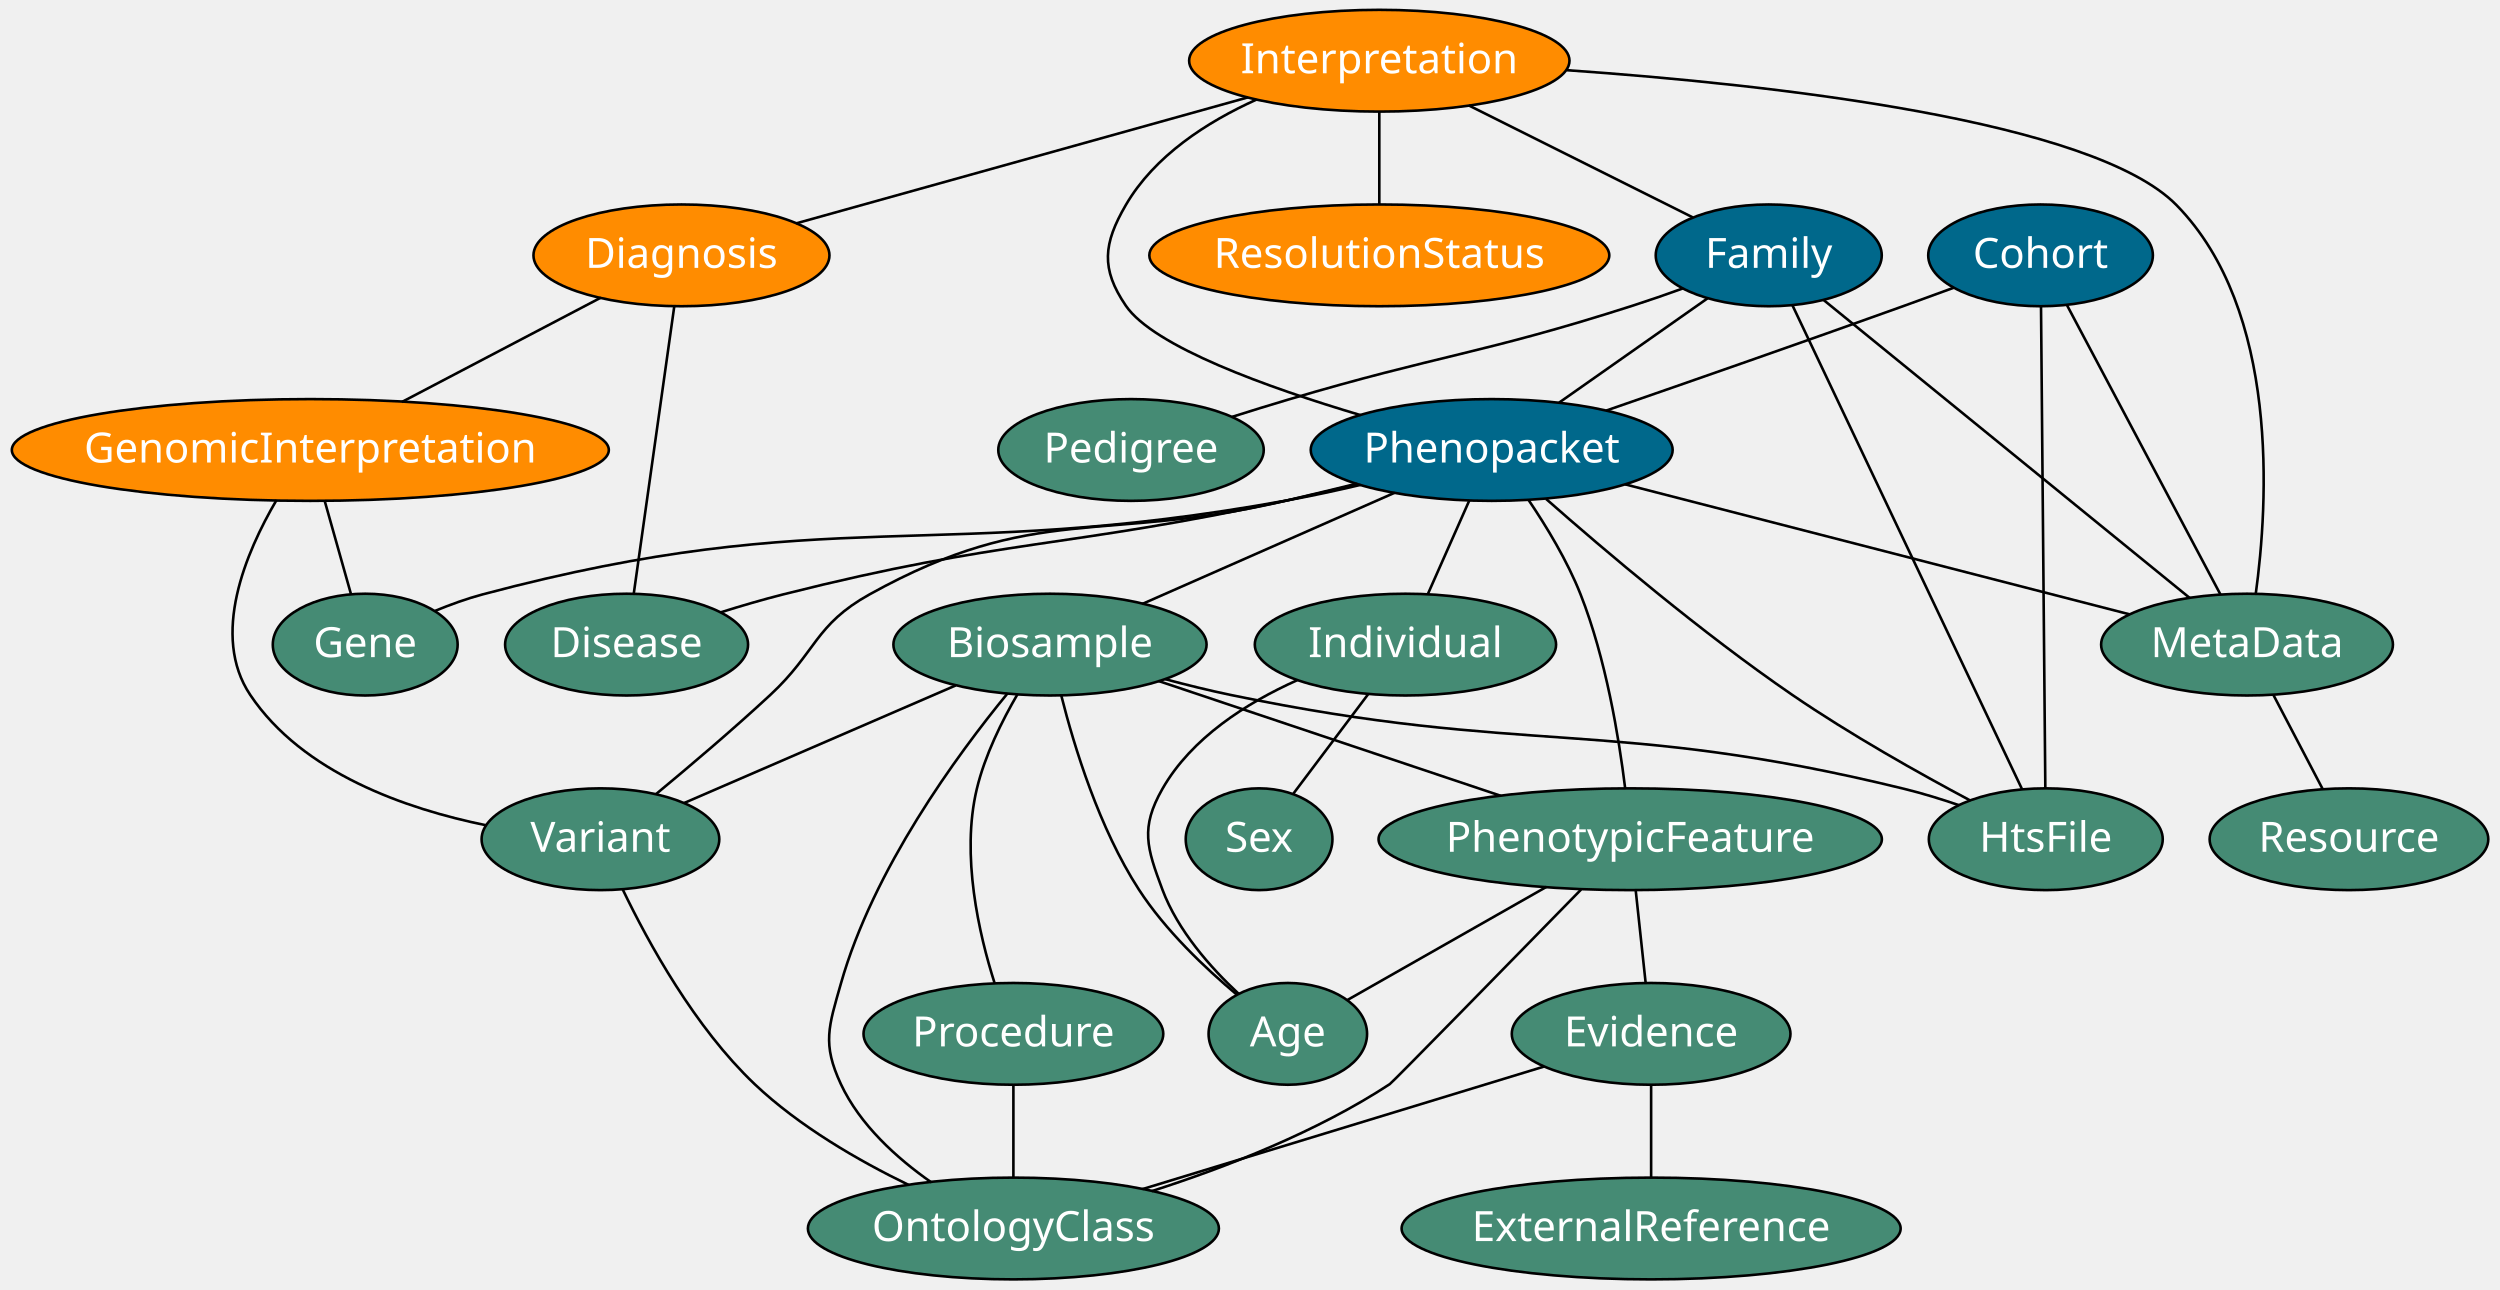
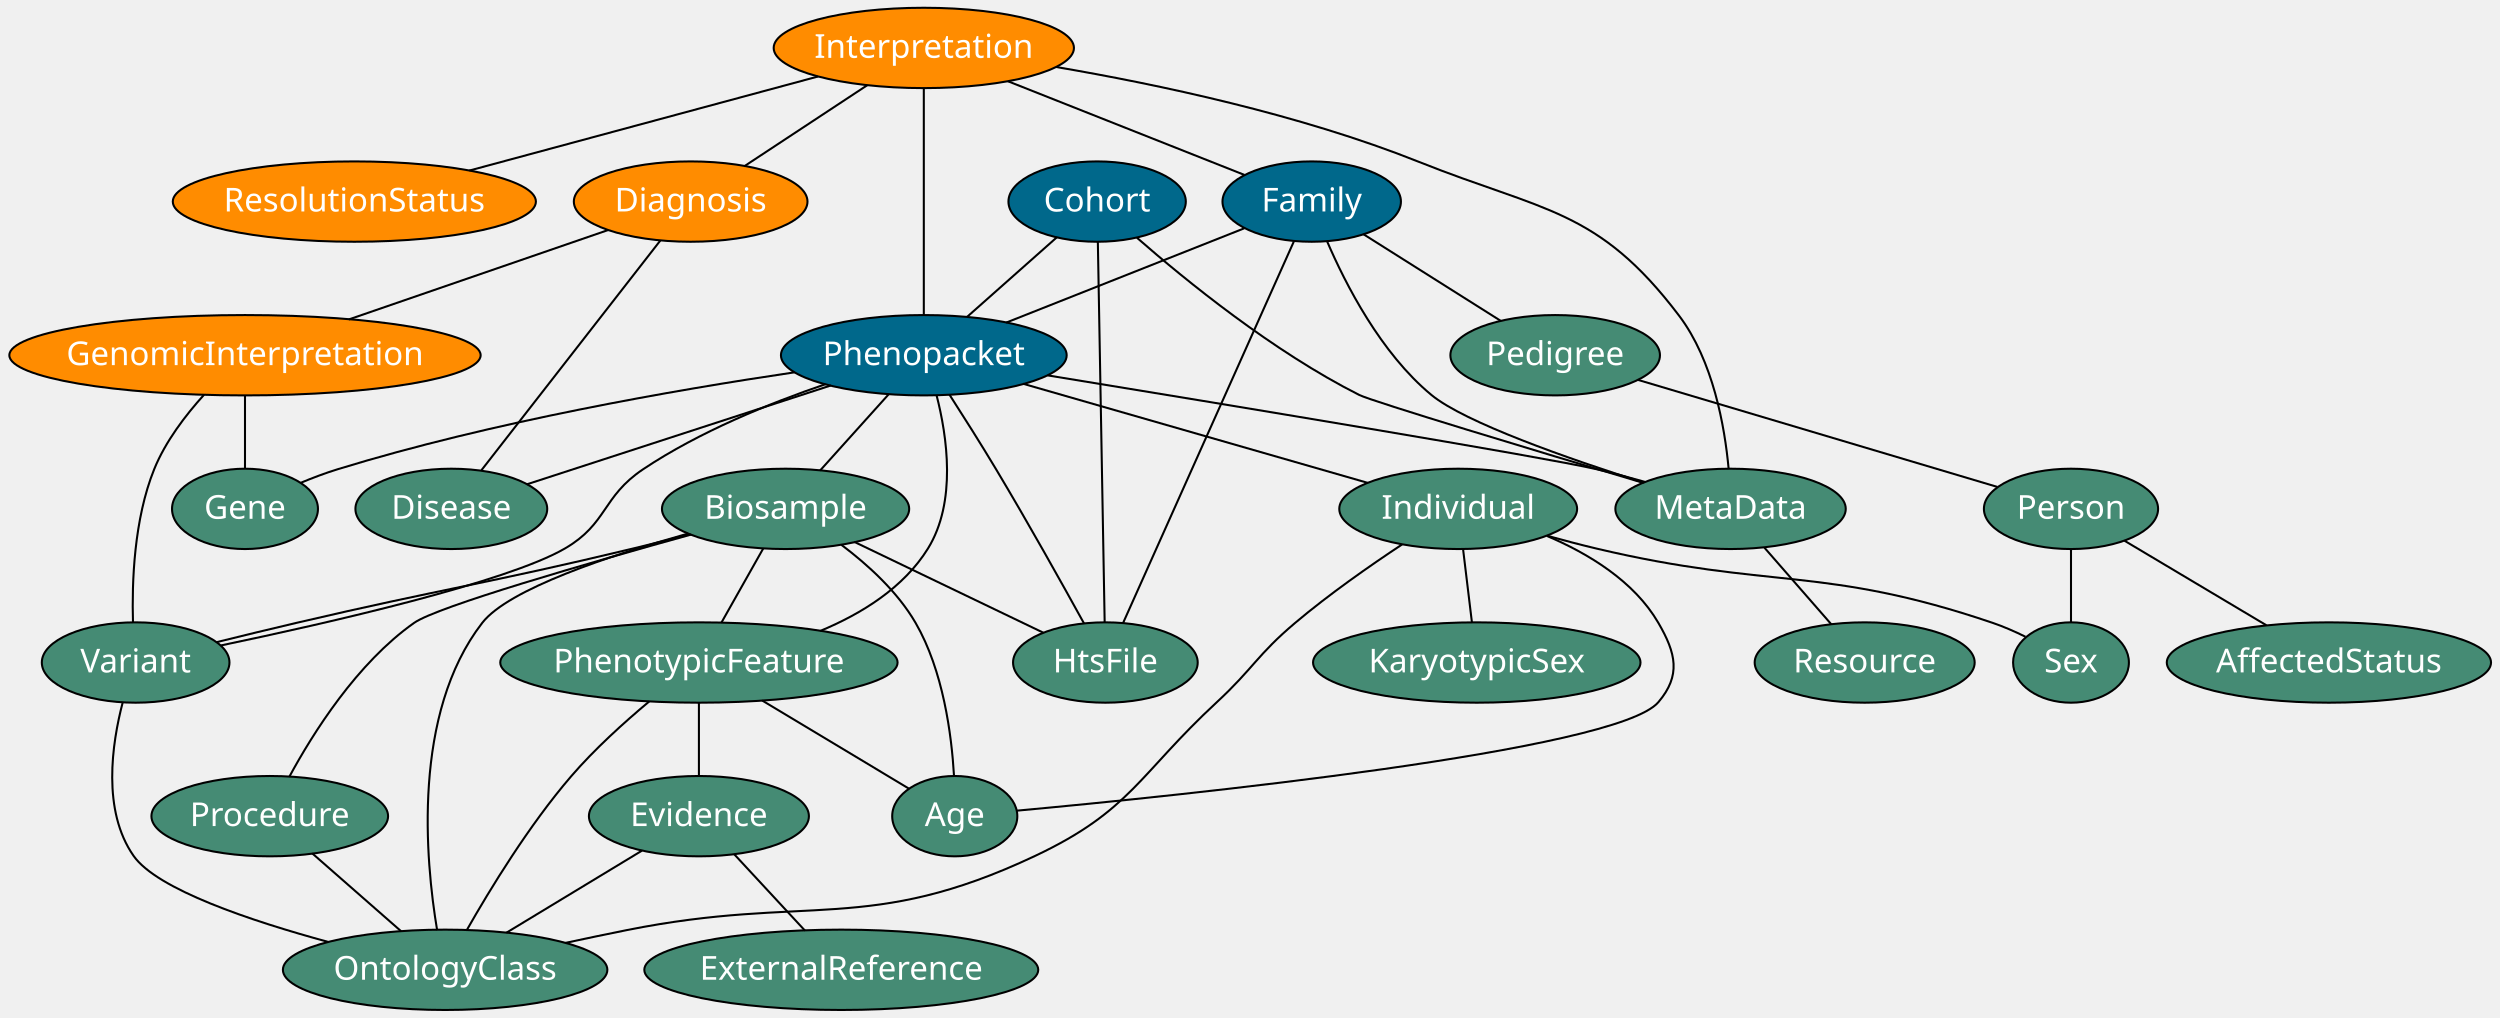
- <svg xmlns="http://www.w3.org/2000/svg" width="956pt" height="493pt" viewBox="0.00 0.00 955.76 493.27">
+ <svg xmlns="http://www.w3.org/2000/svg" width="1211pt" height="493pt" viewBox="0.00 0.00 1210.89 493.27">
  <g id="graph0" class="graph" transform="scale(1 1) rotate(0) translate(4 489.2663)">
-     <polygon fill="transparent" stroke="transparent" points="-4,4 -4,-489.266 951.759,-489.266 951.759,4 -4,4" />
+     <polygon fill="transparent" stroke="transparent" points="-4,4 -4,-489.266 1206.891,-489.266 1206.891,4 -4,4" />
    <g id="node1" class="node">
-       <ellipse fill="#458b74" stroke="#000000" cx="488.353" cy="-93.7" rx="30.321" ry="19.47" />
-       <text text-anchor="middle" x="488.353" y="-88.9" font-family="Calibri" font-size="16.00" fill="#ffffff">Age</text>
+       <ellipse fill="#458b74" stroke="#000000" cx="458.353" cy="-93.7" rx="30.321" ry="19.47" />
+       <text text-anchor="middle" x="458.353" y="-88.9" font-family="Calibri" font-size="16.00" fill="#ffffff">Age</text>
    </g>
    <g id="node2" class="node">
-       <ellipse fill="#458b74" stroke="#000000" cx="397.353" cy="-242.633" rx="59.912" ry="19.47" />
-       <text text-anchor="middle" x="397.353" y="-237.833" font-family="Calibri" font-size="16.00" fill="#ffffff">Biosample</text>
+       <ellipse fill="#458b74" stroke="#000000" cx="376.353" cy="-242.633" rx="59.912" ry="19.47" />
+       <text text-anchor="middle" x="376.353" y="-237.833" font-family="Calibri" font-size="16.00" fill="#ffffff">Biosample</text>
+     </g>
+     <g id="edge13" class="edge">
+       <path fill="none" stroke="#000000" d="M403.389,-225.215C416.207,-215.579 430.597,-202.499 439.353,-187.4 452.76,-164.282 456.818,-133.182 457.984,-113.283" />
+     </g>
+     <g id="node7" class="node">
+       <ellipse fill="#458b74" stroke="#000000" cx="531.353" cy="-168.167" rx="44.75" ry="19.47" />
+       <text text-anchor="middle" x="531.353" y="-163.367" font-family="Calibri" font-size="16.00" fill="#ffffff">HtsFile</text>
+     </g>
+     <g id="edge15" class="edge">
+       <path fill="none" stroke="#000000" d="M409.605,-226.658C436.824,-213.581 474.996,-195.242 501.305,-182.602" />
+     </g>
+     <g id="node11" class="node">
+       <ellipse fill="#458b74" stroke="#000000" cx="211.353" cy="-19.233" rx="78.629" ry="19.47" />
+       <text text-anchor="middle" x="211.353" y="-14.433" font-family="Calibri" font-size="16.00" fill="#ffffff">OntologyClass</text>
    </g>
    <g id="edge11" class="edge">
-       <path fill="none" stroke="#000000" d="M401.669,-223.161C406.667,-203.351 416.21,-172.32 431.353,-148.933 441.464,-133.318 456.762,-118.812 468.965,-108.588" />
-     </g>
-     <g id="node7" class="node">
-       <ellipse fill="#458b74" stroke="#000000" cx="778.353" cy="-168.167" rx="44.75" ry="19.47" />
-       <text text-anchor="middle" x="778.353" y="-163.367" font-family="Calibri" font-size="16.00" fill="#ffffff">HtsFile</text>
-     </g>
-     <g id="edge13" class="edge">
-       <path fill="none" stroke="#000000" d="M441.31,-229.439C449.582,-227.225 458.196,-225.098 466.353,-223.4 579.701,-199.804 611.905,-214.966 724.353,-187.4 731.216,-185.718 738.426,-183.489 745.262,-181.147" />
+       <path fill="none" stroke="#000000" d="M329.188,-230.698C291.16,-220.073 241.999,-203.727 229.353,-187.4 195.282,-143.409 201.789,-72.399 207.469,-38.475" />
+     </g>
+     <g id="node13" class="node">
+       <ellipse fill="#458b74" stroke="#000000" cx="334.353" cy="-168.167" rx="96.286" ry="19.47" />
+       <text text-anchor="middle" x="334.353" y="-163.367" font-family="Calibri" font-size="16.00" fill="#ffffff">PhenotypicFeature</text>
+     </g>
+     <g id="edge12" class="edge">
+       <path fill="none" stroke="#000000" d="M365.537,-223.456C359.315,-212.424 351.519,-198.602 345.279,-187.537" />
+     </g>
+     <g id="node14" class="node">
+       <ellipse fill="#458b74" stroke="#000000" cx="126.353" cy="-93.7" rx="57.346" ry="19.47" />
+       <text text-anchor="middle" x="126.353" y="-88.9" font-family="Calibri" font-size="16.00" fill="#ffffff">Procedure</text>
+     </g>
+     <g id="edge14" class="edge">
+       <path fill="none" stroke="#000000" d="M330.704,-230.22C281.151,-216.494 207.546,-195.28 196.353,-187.4 168.626,-167.878 147.286,-133.952 135.798,-112.722" />
+     </g>
+     <g id="node17" class="node">
+       <ellipse fill="#458b74" stroke="#000000" cx="61.353" cy="-168.167" rx="45.475" ry="19.47" />
+       <text text-anchor="middle" x="61.353" y="-163.367" font-family="Calibri" font-size="16.00" fill="#ffffff">Variant</text>
+     </g>
+     <g id="edge16" class="edge">
+       <path fill="none" stroke="#000000" d="M330.234,-230.366C321.015,-227.993 311.388,-225.571 302.353,-223.4 230.216,-206.065 211.597,-204.282 139.353,-187.4 126.723,-184.448 112.975,-181.103 100.589,-178.039" />
+     </g>
+     <g id="node3" class="node">
+       <ellipse fill="#458b74" stroke="#000000" cx="214.353" cy="-242.633" rx="46.483" ry="19.47" />
+       <text text-anchor="middle" x="214.353" y="-237.833" font-family="Calibri" font-size="16.00" fill="#ffffff">Disease</text>
+     </g>
+     <g id="node4" class="node">
+       <ellipse fill="#458b74" stroke="#000000" cx="334.353" cy="-93.7" rx="53.313" ry="19.47" />
+       <text text-anchor="middle" x="334.353" y="-88.9" font-family="Calibri" font-size="16.00" fill="#ffffff">Evidence</text>
+     </g>
+     <g id="node5" class="node">
+       <ellipse fill="#458b74" stroke="#000000" cx="403.353" cy="-19.233" rx="95.466" ry="19.47" />
+       <text text-anchor="middle" x="403.353" y="-14.433" font-family="Calibri" font-size="16.00" fill="#ffffff">ExternalReference</text>
+     </g>
+     <g id="edge2" class="edge">
+       <path fill="none" stroke="#000000" d="M351.409,-75.292C361.865,-64.008 375.222,-49.593 385.773,-38.206" />
+     </g>
+     <g id="edge3" class="edge">
+       <path fill="none" stroke="#000000" d="M306.75,-76.988C287.201,-65.153 261.007,-49.295 241.013,-37.19" />
+     </g>
+     <g id="node6" class="node">
+       <ellipse fill="#458b74" stroke="#000000" cx="114.353" cy="-242.633" rx="35.365" ry="19.47" />
+       <text text-anchor="middle" x="114.353" y="-237.833" font-family="Calibri" font-size="16.00" fill="#ffffff">Gene</text>
+     </g>
+     <g id="node8" class="node">
+       <ellipse fill="#458b74" stroke="#000000" cx="702.353" cy="-242.633" rx="57.638" ry="19.47" />
+       <text text-anchor="middle" x="702.353" y="-237.833" font-family="Calibri" font-size="16.00" fill="#ffffff">Individual</text>
+     </g>
+     <g id="edge6" class="edge">
+       <path fill="none" stroke="#000000" d="M745.247,-229.56C765.438,-221.008 787.617,-207.588 799.353,-187.4 807.946,-172.62 810.434,-161.953 799.353,-148.933 779.19,-125.241 567.681,-103.668 488.263,-96.345" />
+     </g>
+     <g id="node9" class="node">
+       <ellipse fill="#458b74" stroke="#000000" cx="711.353" cy="-168.167" rx="79.352" ry="19.47" />
+       <text text-anchor="middle" x="711.353" y="-163.367" font-family="Calibri" font-size="16.00" fill="#ffffff">KaryotypicSex</text>
+     </g>
+     <g id="edge5" class="edge">
+       <path fill="none" stroke="#000000" d="M704.718,-223.068C706.041,-212.123 707.684,-198.525 709.005,-187.601" />
+     </g>
+     <g id="edge7" class="edge">
+       <path fill="none" stroke="#000000" d="M675.132,-225.376C659.475,-215.021 639.725,-201.213 623.353,-187.4 604.986,-171.903 602.988,-165.259 585.353,-148.933 547.757,-114.126 543.685,-96.339 497.353,-74.467 416.471,-36.283 387.057,-56.018 299.353,-38.467 289.693,-36.533 279.457,-34.387 269.515,-32.249" />
+     </g>
+     <g id="node16" class="node">
+       <ellipse fill="#458b74" stroke="#000000" cx="999.353" cy="-168.167" rx="28.066" ry="19.47" />
+       <text text-anchor="middle" x="999.353" y="-163.367" font-family="Calibri" font-size="16.00" fill="#ffffff">Sex</text>
+     </g>
+     <g id="edge4" class="edge">
+       <path fill="none" stroke="#000000" d="M745.446,-229.616C753.363,-227.409 761.581,-225.24 769.353,-223.4 853.839,-203.4 879.132,-215.282 961.353,-187.4 966.675,-185.595 972.186,-183.167 977.305,-180.644" />
    </g>
    <g id="node10" class="node">
-       <ellipse fill="#458b74" stroke="#000000" cx="383.353" cy="-19.233" rx="78.629" ry="19.47" />
-       <text text-anchor="middle" x="383.353" y="-14.433" font-family="Calibri" font-size="16.00" fill="#ffffff">OntologyClass</text>
+       <ellipse fill="#458b74" stroke="#000000" cx="834.353" cy="-242.633" rx="55.829" ry="19.47" />
+       <text text-anchor="middle" x="834.353" y="-237.833" font-family="Calibri" font-size="16.00" fill="#ffffff">MetaData</text>
+     </g>
+     <g id="node15" class="node">
+       <ellipse fill="#458b74" stroke="#000000" cx="899.353" cy="-168.167" rx="53.311" ry="19.47" />
+       <text text-anchor="middle" x="899.353" y="-163.367" font-family="Calibri" font-size="16.00" fill="#ffffff">Resource</text>
+     </g>
+     <g id="edge1" class="edge">
+       <path fill="none" stroke="#000000" d="M850.756,-223.842C860.684,-212.467 873.295,-198.02 883.182,-186.694" />
+     </g>
+     <g id="node12" class="node">
+       <ellipse fill="#458b74" stroke="#000000" cx="749.353" cy="-317.1" rx="50.787" ry="19.47" />
+       <text text-anchor="middle" x="749.353" y="-312.3" font-family="Calibri" font-size="16.00" fill="#ffffff">Pedigree</text>
+     </g>
+     <g id="node18" class="node">
+       <ellipse fill="#458b74" stroke="#000000" cx="999.353" cy="-242.633" rx="42.211" ry="19.47" />
+       <text text-anchor="middle" x="999.353" y="-237.833" font-family="Calibri" font-size="16.00" fill="#ffffff">Person</text>
+     </g>
+     <g id="edge17" class="edge">
+       <path fill="none" stroke="#000000" d="M789.52,-305.135C837.691,-290.787 917.687,-266.959 963.74,-253.241" />
    </g>
    <g id="edge9" class="edge">
-       <path fill="none" stroke="#000000" d="M381.176,-224.045C361.614,-200.211 329.769,-156.712 317.353,-112.933 312.689,-96.486 310.118,-89.956 317.353,-74.467 324.625,-58.899 338.682,-46.172 351.961,-36.875" />
-     </g>
-     <g id="node12" class="node">
-       <ellipse fill="#458b74" stroke="#000000" cx="383.353" cy="-93.7" rx="57.346" ry="19.47" />
-       <text text-anchor="middle" x="383.353" y="-88.9" font-family="Calibri" font-size="16.00" fill="#ffffff">Procedure</text>
-     </g>
-     <g id="edge12" class="edge">
-       <path fill="none" stroke="#000000" d="M385.022,-223.814C379.011,-213.514 372.427,-200.261 369.353,-187.4 363.274,-161.964 370.147,-131.979 376.228,-112.907" />
-     </g>
-     <g id="node15" class="node">
-       <ellipse fill="#458b74" stroke="#000000" cx="225.353" cy="-168.167" rx="45.475" ry="19.47" />
-       <text text-anchor="middle" x="225.353" y="-163.367" font-family="Calibri" font-size="16.00" fill="#ffffff">Variant</text>
-     </g>
-     <g id="edge14" class="edge">
-       <path fill="none" stroke="#000000" d="M361.296,-227.023C330.562,-213.716 286.804,-194.772 257.308,-182.001" />
-     </g>
-     <g id="node16" class="node">
-       <ellipse fill="#458b74" stroke="#000000" cx="619.353" cy="-168.167" rx="96.286" ry="19.47" />
-       <text text-anchor="middle" x="619.353" y="-163.367" font-family="Calibri" font-size="16.00" fill="#ffffff">PhenotypicFeature</text>
+       <path fill="none" stroke="#000000" d="M365.005,-149.759C387.094,-136.494 416.388,-118.902 436.225,-106.989" />
    </g>
    <g id="edge10" class="edge">
-       <path fill="none" stroke="#000000" d="M438.849,-228.714C475.997,-216.253 530.522,-197.964 569.916,-184.749" />
-     </g>
-     <g id="node3" class="node">
-       <ellipse fill="#458b74" stroke="#000000" cx="235.353" cy="-242.633" rx="46.483" ry="19.47" />
-       <text text-anchor="middle" x="235.353" y="-237.833" font-family="Calibri" font-size="16.00" fill="#ffffff">Disease</text>
-     </g>
-     <g id="node4" class="node">
-       <ellipse fill="#458b74" stroke="#000000" cx="627.353" cy="-93.7" rx="53.313" ry="19.47" />
-       <text text-anchor="middle" x="627.353" y="-88.9" font-family="Calibri" font-size="16.00" fill="#ffffff">Evidence</text>
-     </g>
-     <g id="node5" class="node">
-       <ellipse fill="#458b74" stroke="#000000" cx="627.353" cy="-19.233" rx="95.466" ry="19.47" />
-       <text text-anchor="middle" x="627.353" y="-14.433" font-family="Calibri" font-size="16.00" fill="#ffffff">ExternalReference</text>
-     </g>
-     <g id="edge2" class="edge">
-       <path fill="none" stroke="#000000" d="M627.353,-74.135C627.353,-63.189 627.353,-49.592 627.353,-38.668" />
-     </g>
-     <g id="edge3" class="edge">
-       <path fill="none" stroke="#000000" d="M586.513,-81.236C544.186,-68.318 478.004,-48.12 432.758,-34.311" />
-     </g>
-     <g id="node6" class="node">
-       <ellipse fill="#458b74" stroke="#000000" cx="135.353" cy="-242.633" rx="35.365" ry="19.47" />
-       <text text-anchor="middle" x="135.353" y="-237.833" font-family="Calibri" font-size="16.00" fill="#ffffff">Gene</text>
-     </g>
-     <g id="node8" class="node">
-       <ellipse fill="#458b74" stroke="#000000" cx="533.353" cy="-242.633" rx="57.638" ry="19.47" />
-       <text text-anchor="middle" x="533.353" y="-237.833" font-family="Calibri" font-size="16.00" fill="#ffffff">Individual</text>
-     </g>
-     <g id="edge5" class="edge">
-       <path fill="none" stroke="#000000" d="M491.937,-229.013C472.631,-220.345 451.5,-206.984 440.353,-187.4 431.897,-172.542 434.367,-164.947 440.353,-148.933 446.225,-133.225 458.803,-119.031 469.611,-108.966" />
-     </g>
-     <g id="node14" class="node">
-       <ellipse fill="#458b74" stroke="#000000" cx="477.353" cy="-168.167" rx="28.066" ry="19.47" />
-       <text text-anchor="middle" x="477.353" y="-163.367" font-family="Calibri" font-size="16.00" fill="#ffffff">Sex</text>
-     </g>
-     <g id="edge4" class="edge">
-       <path fill="none" stroke="#000000" d="M519.222,-223.842C510.409,-212.123 499.143,-197.142 490.518,-185.673" />
-     </g>
-     <g id="node9" class="node">
-       <ellipse fill="#458b74" stroke="#000000" cx="855.353" cy="-242.633" rx="55.829" ry="19.47" />
-       <text text-anchor="middle" x="855.353" y="-237.833" font-family="Calibri" font-size="16.00" fill="#ffffff">MetaData</text>
-     </g>
-     <g id="node13" class="node">
-       <ellipse fill="#458b74" stroke="#000000" cx="894.353" cy="-168.167" rx="53.311" ry="19.47" />
-       <text text-anchor="middle" x="894.353" y="-163.367" font-family="Calibri" font-size="16.00" fill="#ffffff">Resource</text>
-     </g>
-     <g id="edge1" class="edge">
-       <path fill="none" stroke="#000000" d="M865.397,-223.456C871.22,-212.338 878.527,-198.386 884.344,-187.279" />
-     </g>
-     <g id="node11" class="node">
-       <ellipse fill="#458b74" stroke="#000000" cx="428.353" cy="-317.1" rx="50.787" ry="19.47" />
-       <text text-anchor="middle" x="428.353" y="-312.3" font-family="Calibri" font-size="16.00" fill="#ffffff">Pedigree</text>
-     </g>
-     <g id="edge15" class="edge">
-       <path fill="none" stroke="#000000" d="M383.353,-74.135C383.353,-63.189 383.353,-49.592 383.353,-38.668" />
-     </g>
-     <g id="edge16" class="edge">
-       <path fill="none" stroke="#000000" d="M233.873,-148.965C243.697,-128.513 261.477,-96.16 284.353,-74.467 301.348,-58.351 323.935,-45.283 343.243,-35.911" />
-     </g>
-     <g id="edge7" class="edge">
-       <path fill="none" stroke="#000000" d="M587.307,-149.95C563.674,-136.516 532.098,-118.567 511.036,-106.594" />
+       <path fill="none" stroke="#000000" d="M334.353,-148.601C334.353,-137.656 334.353,-124.059 334.353,-113.135" />
    </g>
    <g id="edge8" class="edge">
-       <path fill="none" stroke="#000000" d="M621.455,-148.601C622.631,-137.656 624.092,-124.059 625.265,-113.135" />
-     </g>
-     <g id="edge6" class="edge">
-       <path fill="none" stroke="#000000" d="M600.568,-148.934C573.975,-121.721 528.432,-75.174 527.353,-74.467 499.476,-56.186 464.656,-42.623 436.239,-33.512" />
-     </g>
-     <g id="node17" class="node">
-       <ellipse fill="#00688b" stroke="#000000" cx="566.353" cy="-317.1" rx="69.24" ry="19.47" />
-       <text text-anchor="middle" x="566.353" y="-312.3" font-family="Calibri" font-size="16.00" fill="#ffffff">Phenopacket</text>
+       <path fill="none" stroke="#000000" d="M310.299,-149.322C298.197,-139.223 283.724,-126.16 272.353,-112.933 251.981,-89.235 233.106,-58.284 221.903,-38.576" />
+     </g>
+     <g id="edge20" class="edge">
+       <path fill="none" stroke="#000000" d="M146.929,-75.674C159.999,-64.224 176.877,-49.437 190.079,-37.871" />
+     </g>
+     <g id="edge21" class="edge">
+       <path fill="none" stroke="#000000" d="M55.136,-149.033C49.777,-128.638 45.068,-96.334 60.353,-74.467 71.708,-58.223 116.925,-43.005 154.946,-32.674" />
+     </g>
+     <g id="edge18" class="edge">
+       <path fill="none" stroke="#000000" d="M999.353,-223.068C999.353,-212.123 999.353,-198.525 999.353,-187.601" />
+     </g>
+     <g id="node19" class="node">
+       <ellipse fill="#458b74" stroke="#000000" cx="1124.353" cy="-168.167" rx="78.575" ry="19.47" />
+       <text text-anchor="middle" x="1124.353" y="-163.367" font-family="Calibri" font-size="16.00" fill="#ffffff">AffectedStatus</text>
    </g>
    <g id="edge19" class="edge">
-       <path fill="none" stroke="#000000" d="M529.265,-300.758C500.505,-288.085 460.91,-270.638 432.62,-258.173" />
-     </g>
-     <g id="edge21" class="edge">
-       <path fill="none" stroke="#000000" d="M515.263,-304.057C506.315,-301.9 497.078,-299.754 488.353,-297.866 403.07,-279.414 379.956,-283.226 295.353,-261.866 287.505,-259.885 279.18,-257.442 271.311,-254.97" />
-     </g>
-     <g id="edge20" class="edge">
-       <path fill="none" stroke="#000000" d="M516.202,-303.752C506.983,-301.578 497.411,-299.506 488.353,-297.866 352.736,-273.32 313.537,-297.315 180.353,-261.866 174.278,-260.249 167.954,-257.96 162.034,-255.522" />
+       <path fill="none" stroke="#000000" d="M1025.253,-227.204C1045.276,-215.275 1073.037,-198.737 1094.084,-186.199" />
+     </g>
+     <g id="node20" class="node">
+       <ellipse fill="#00688b" stroke="#000000" cx="443.353" cy="-317.1" rx="69.24" ry="19.47" />
+       <text text-anchor="middle" x="443.353" y="-312.3" font-family="Calibri" font-size="16.00" fill="#ffffff">Phenopacket</text>
+     </g>
+     <g id="edge24" class="edge">
+       <path fill="none" stroke="#000000" d="M426.446,-298.309C416.212,-286.934 403.214,-272.487 393.023,-261.16" />
+     </g>
+     <g id="edge26" class="edge">
+       <path fill="none" stroke="#000000" d="M398.384,-302.476C355.269,-288.456 290.986,-267.553 250.924,-254.525" />
+     </g>
+     <g id="edge25" class="edge">
+       <path fill="none" stroke="#000000" d="M380.651,-308.808C322.476,-300.201 233.898,-284.762 159.353,-261.866 153.343,-260.021 147.048,-257.635 141.134,-255.175" />
+     </g>
+     <g id="edge28" class="edge">
+       <path fill="none" stroke="#000000" d="M455.739,-298.075C462.545,-287.493 471.06,-274.039 478.353,-261.866 493.722,-236.215 510.583,-206.026 521.067,-186.992" />
+     </g>
+     <g id="edge22" class="edge">
+       <path fill="none" stroke="#000000" d="M491.462,-303.268C539.299,-289.514 612.055,-268.595 658.387,-255.274" />
+     </g>
+     <g id="edge29" class="edge">
+       <path fill="none" stroke="#000000" d="M503.305,-307.342C590.295,-293.123 743.944,-267.756 769.353,-261.866 777.034,-260.086 785.147,-257.92 792.94,-255.693" />
    </g>
    <g id="edge23" class="edge">
-       <path fill="none" stroke="#000000" d="M587.146,-298.38C609.57,-278.625 646.723,-247.125 681.353,-223.4 703.415,-208.285 729.879,-193.416 749.587,-182.919" />
-     </g>
-     <g id="edge17" class="edge">
-       <path fill="none" stroke="#000000" d="M557.855,-297.923C552.928,-286.805 546.745,-272.852 541.823,-261.745" />
-     </g>
-     <g id="edge24" class="edge">
-       <path fill="none" stroke="#000000" d="M617.356,-303.958C672.126,-289.845 758.303,-267.64 810.551,-254.177" />
-     </g>
-     <g id="edge22" class="edge">
-       <path fill="none" stroke="#000000" d="M514.783,-304.226C505.972,-302.072 496.906,-299.883 488.353,-297.866 417.409,-281.14 392.094,-297.22 328.353,-261.866 307.338,-250.21 307.971,-239.744 290.353,-223.4 276.132,-210.206 259.444,-196.052 246.539,-185.375" />
-     </g>
-     <g id="edge18" class="edge">
-       <path fill="none" stroke="#000000" d="M580.402,-298.046C587.352,-287.788 595.31,-274.645 600.353,-261.866 610.043,-237.318 615.025,-207.118 617.41,-187.756" />
-     </g>
-     <g id="node18" class="node">
-       <ellipse fill="#00688b" stroke="#000000" cx="776.353" cy="-391.566" rx="42.981" ry="19.47" />
-       <text text-anchor="middle" x="776.353" y="-386.766" font-family="Calibri" font-size="16.00" fill="#ffffff">Cohort</text>
-     </g>
-     <g id="edge26" class="edge">
-       <path fill="none" stroke="#000000" d="M776.527,-372.132C776.905,-329.882 777.799,-230.069 778.178,-187.715" />
+       <path fill="none" stroke="#000000" d="M449.482,-297.914C454.689,-277.769 459.318,-245.947 445.353,-223.4 433.623,-204.46 413.234,-191.807 393.105,-183.452" />
    </g>
    <g id="edge27" class="edge">
-       <path fill="none" stroke="#000000" d="M786.359,-372.704C801.472,-344.212 829.968,-290.49 845.18,-261.813" />
-     </g>
-     <g id="edge25" class="edge">
-       <path fill="none" stroke="#000000" d="M743.376,-379.267C737.068,-376.944 730.512,-374.548 724.353,-372.333 685.799,-358.466 641.784,-343.118 610.019,-332.128" />
-     </g>
-     <g id="node19" class="node">
-       <ellipse fill="#00688b" stroke="#000000" cx="672.353" cy="-391.566" rx="43.243" ry="19.47" />
-       <text text-anchor="middle" x="672.353" y="-386.766" font-family="Calibri" font-size="16.00" fill="#ffffff">Family</text>
+       <path fill="none" stroke="#000000" d="M395.7,-303.067C368.483,-293.786 334.483,-279.978 307.353,-261.866 287.366,-248.523 290.142,-235.456 269.353,-223.4 241.153,-207.046 154.754,-187.324 102.6,-176.424" />
+     </g>
+     <g id="node21" class="node">
+       <ellipse fill="#00688b" stroke="#000000" cx="527.353" cy="-391.566" rx="42.981" ry="19.47" />
+       <text text-anchor="middle" x="527.353" y="-386.766" font-family="Calibri" font-size="16.00" fill="#ffffff">Cohort</text>
+     </g>
+     <g id="edge31" class="edge">
+       <path fill="none" stroke="#000000" d="M527.701,-372.132C528.458,-329.882 530.245,-230.069 531.003,-187.715" />
+     </g>
+     <g id="edge32" class="edge">
+       <path fill="none" stroke="#000000" d="M546.637,-374.043C570.4,-353.267 612.754,-318.824 654.353,-297.866 660.666,-294.686 740.649,-270.58 791.85,-255.283" />
    </g>
    <g id="edge30" class="edge">
-       <path fill="none" stroke="#000000" d="M681.391,-372.519C701.417,-330.313 749.334,-229.327 769.339,-187.165" />
-     </g>
-     <g id="edge31" class="edge">
-       <path fill="none" stroke="#000000" d="M693.346,-374.482C728.27,-346.059 797.968,-289.336 833.472,-260.441" />
-     </g>
-     <g id="edge29" class="edge">
-       <path fill="none" stroke="#000000" d="M639.495,-378.916C633.177,-376.625 626.586,-374.331 620.353,-372.333 562.447,-353.768 546.654,-353.618 488.353,-336.333 481.432,-334.281 474.091,-332.008 467.007,-329.766" />
-     </g>
-     <g id="edge28" class="edge">
-       <path fill="none" stroke="#000000" d="M649.091,-375.224C632.271,-363.408 609.542,-347.441 592.163,-335.231" />
-     </g>
-     <g id="node20" class="node">
-       <ellipse fill="#ff8c00" stroke="#000000" cx="523.353" cy="-466.033" rx="72.766" ry="19.47" />
-       <text text-anchor="middle" x="523.353" y="-461.233" font-family="Calibri" font-size="16.00" fill="#ffffff">Interpretation</text>
+       <path fill="none" stroke="#000000" d="M507.871,-374.295C494.785,-362.694 477.559,-347.423 464.198,-335.579" />
+     </g>
+     <g id="node22" class="node">
+       <ellipse fill="#00688b" stroke="#000000" cx="631.353" cy="-391.566" rx="43.243" ry="19.47" />
+       <text text-anchor="middle" x="631.353" y="-386.766" font-family="Calibri" font-size="16.00" fill="#ffffff">Family</text>
+     </g>
+     <g id="edge35" class="edge">
+       <path fill="none" stroke="#000000" d="M622.827,-372.519C603.935,-330.313 558.73,-229.327 539.858,-187.165" />
+     </g>
+     <g id="edge36" class="edge">
+       <path fill="none" stroke="#000000" d="M638.739,-372.464C647.747,-351.483 664.865,-318.088 689.353,-297.866 705.503,-284.531 755.533,-267.017 792.325,-255.321" />
    </g>
    <g id="edge34" class="edge">
-       <path fill="none" stroke="#000000" d="M595.123,-462.408C674.885,-456.82 796.664,-443.128 828.353,-410.8 867.889,-370.467 863.46,-296.708 858.662,-261.851" />
-     </g>
-     <g id="edge32" class="edge">
-       <path fill="none" stroke="#000000" d="M476.415,-451.191C457.37,-442.596 437.31,-429.648 426.353,-410.8 417.761,-396.019 416.735,-386.467 426.353,-372.333 437.011,-356.672 480.509,-341.032 516.227,-330.414" />
+       <path fill="none" stroke="#000000" d="M656.378,-375.774C675.997,-363.393 703.219,-346.214 723.138,-333.644" />
    </g>
    <g id="edge33" class="edge">
-       <path fill="none" stroke="#000000" d="M557.537,-448.949C583.484,-435.981 618.768,-418.347 643.347,-406.063" />
-     </g>
-     <g id="node21" class="node">
-       <ellipse fill="#ff8c00" stroke="#000000" cx="523.353" cy="-391.566" rx="87.994" ry="19.47" />
-       <text text-anchor="middle" x="523.353" y="-386.766" font-family="Calibri" font-size="16.00" fill="#ffffff">ResolutionStatus</text>
-     </g>
-     <g id="edge36" class="edge">
-       <path fill="none" stroke="#000000" d="M523.353,-446.468C523.353,-435.522 523.353,-421.925 523.353,-411.001" />
+       <path fill="none" stroke="#000000" d="M598.606,-378.595C566.52,-365.886 517.568,-346.496 483.231,-332.895" />
    </g>
    <g id="node23" class="node">
-       <ellipse fill="#ff8c00" stroke="#000000" cx="256.353" cy="-391.566" rx="56.624" ry="19.47" />
-       <text text-anchor="middle" x="256.353" y="-386.766" font-family="Calibri" font-size="16.00" fill="#ffffff">Diagnosis</text>
-     </g>
-     <g id="edge35" class="edge">
-       <path fill="none" stroke="#000000" d="M473.133,-452.026C423.282,-438.123 347.638,-417.026 300.158,-403.784" />
-     </g>
-     <g id="node22" class="node">
+       <ellipse fill="#ff8c00" stroke="#000000" cx="443.353" cy="-466.033" rx="72.766" ry="19.47" />
+       <text text-anchor="middle" x="443.353" y="-461.233" font-family="Calibri" font-size="16.00" fill="#ffffff">Interpretation</text>
+     </g>
+     <g id="edge39" class="edge">
+       <path fill="none" stroke="#000000" d="M507.371,-456.812C556.669,-448.41 625.879,-433.755 683.353,-410.8 743.762,-386.672 770.045,-388.162 809.353,-336.333 825.937,-314.467 831.538,-282.459 833.418,-262.089" />
+     </g>
+     <g id="edge37" class="edge">
+       <path fill="none" stroke="#000000" d="M443.353,-446.562C443.353,-418.02 443.353,-365.121 443.353,-336.575" />
+     </g>
+     <g id="edge38" class="edge">
+       <path fill="none" stroke="#000000" d="M484.147,-449.875C518.488,-436.272 566.957,-417.074 598.757,-404.478" />
+     </g>
+     <g id="node24" class="node">
+       <ellipse fill="#ff8c00" stroke="#000000" cx="167.353" cy="-391.566" rx="87.994" ry="19.47" />
+       <text text-anchor="middle" x="167.353" y="-386.766" font-family="Calibri" font-size="16.00" fill="#ffffff">ResolutionStatus</text>
+     </g>
+     <g id="edge41" class="edge">
+       <path fill="none" stroke="#000000" d="M392.087,-452.201C344.072,-439.246 272.499,-419.935 223.087,-406.604" />
+     </g>
+     <g id="node26" class="node">
+       <ellipse fill="#ff8c00" stroke="#000000" cx="330.353" cy="-391.566" rx="56.624" ry="19.47" />
+       <text text-anchor="middle" x="330.353" y="-386.766" font-family="Calibri" font-size="16.00" fill="#ffffff">Diagnosis</text>
+     </g>
+     <g id="edge40" class="edge">
+       <path fill="none" stroke="#000000" d="M415.999,-448.007C397.841,-436.04 374.152,-420.429 356.291,-408.659" />
+     </g>
+     <g id="node25" class="node">
      <ellipse fill="#ff8c00" stroke="#000000" cx="114.353" cy="-317.1" rx="114.207" ry="19.47" />
      <text text-anchor="middle" x="114.353" y="-312.3" font-family="Calibri" font-size="16.00" fill="#ffffff">GenomicInterpretation</text>
    </g>
-     <g id="edge40" class="edge">
-       <path fill="none" stroke="#000000" d="M119.871,-297.534C122.982,-286.503 126.852,-272.778 129.945,-261.81" />
-     </g>
-     <g id="edge39" class="edge">
-       <path fill="none" stroke="#000000" d="M101.439,-297.969C89.642,-277.871 76.165,-246.088 91.353,-223.4 111.37,-193.499 150.836,-179.768 181.777,-173.473" />
-     </g>
-     <g id="edge37" class="edge">
-       <path fill="none" stroke="#000000" d="M253.608,-372.096C249.583,-343.553 242.124,-290.654 238.099,-262.108" />
-     </g>
-     <g id="edge38" class="edge">
-       <path fill="none" stroke="#000000" d="M225.541,-375.408C203.11,-363.645 172.698,-347.697 149.351,-335.453" />
+     <g id="edge45" class="edge">
+       <path fill="none" stroke="#000000" d="M114.353,-297.534C114.353,-286.589 114.353,-272.992 114.353,-262.068" />
+     </g>
+     <g id="edge44" class="edge">
+       <path fill="none" stroke="#000000" d="M94.508,-297.945C85.548,-288.061 75.776,-275.278 70.353,-261.866 60.552,-237.625 59.487,-207.084 60.066,-187.587" />
+     </g>
+     <g id="edge42" class="edge">
+       <path fill="none" stroke="#000000" d="M315.662,-372.704C293.349,-344.056 251.168,-289.899 228.925,-261.342" />
+     </g>
+     <g id="edge43" class="edge">
+       <path fill="none" stroke="#000000" d="M290.484,-377.821C255.011,-365.592 202.965,-347.649 164.644,-334.438" />
    </g>
  </g>
</svg>
